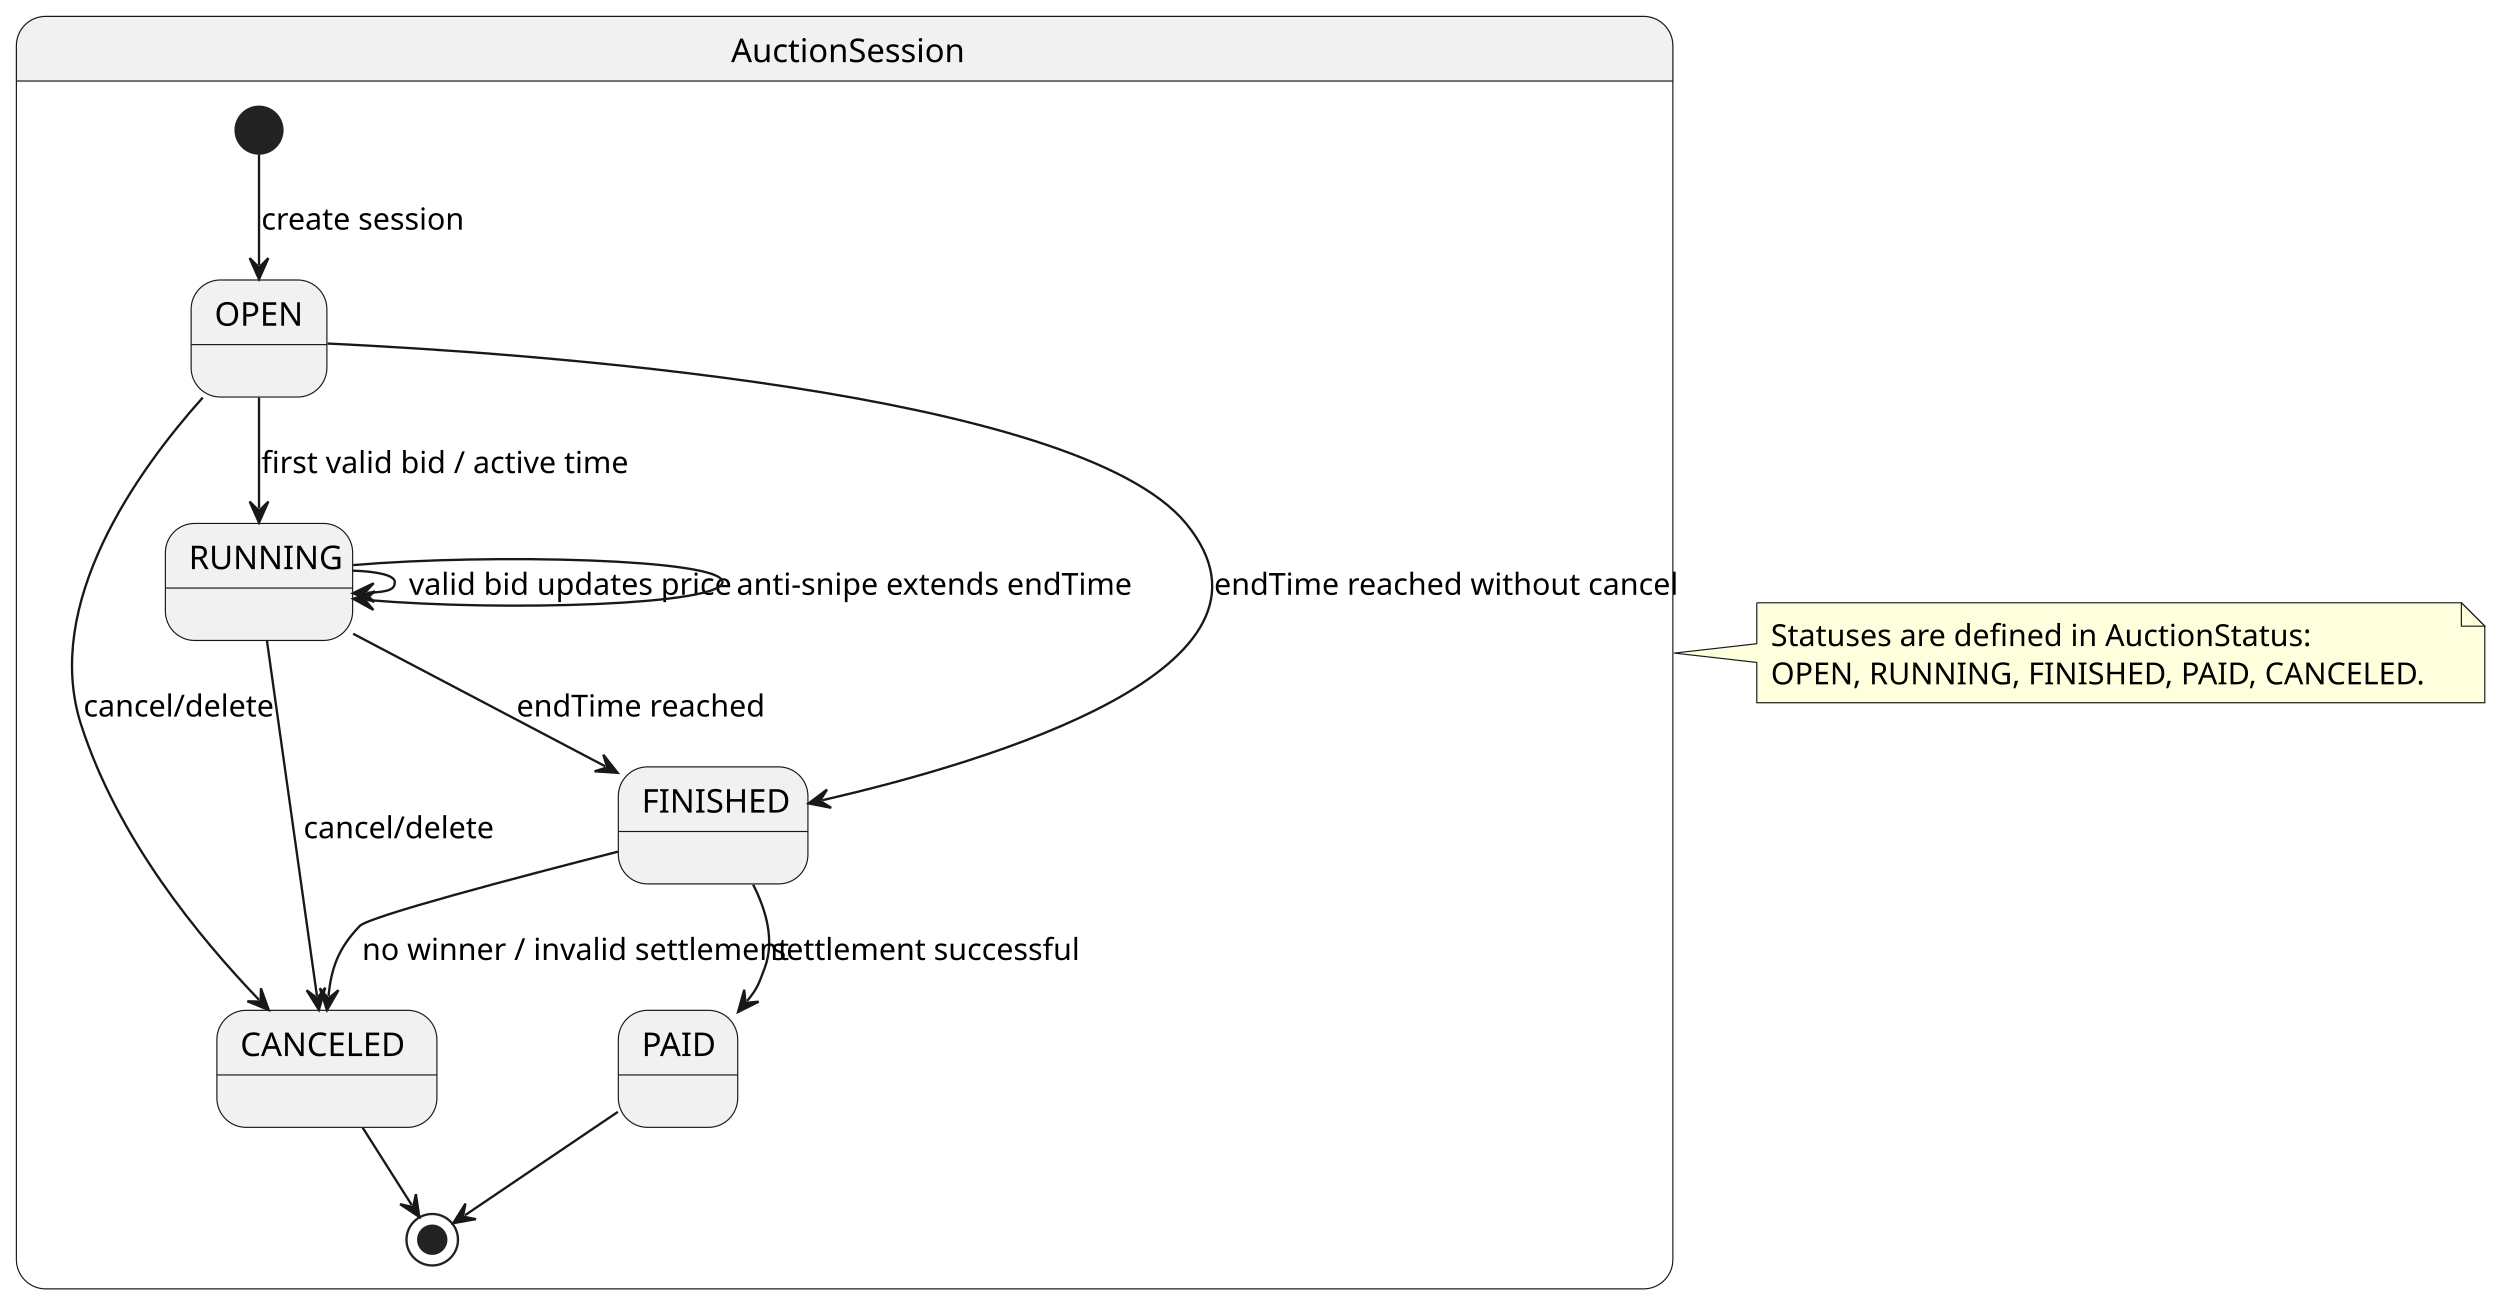
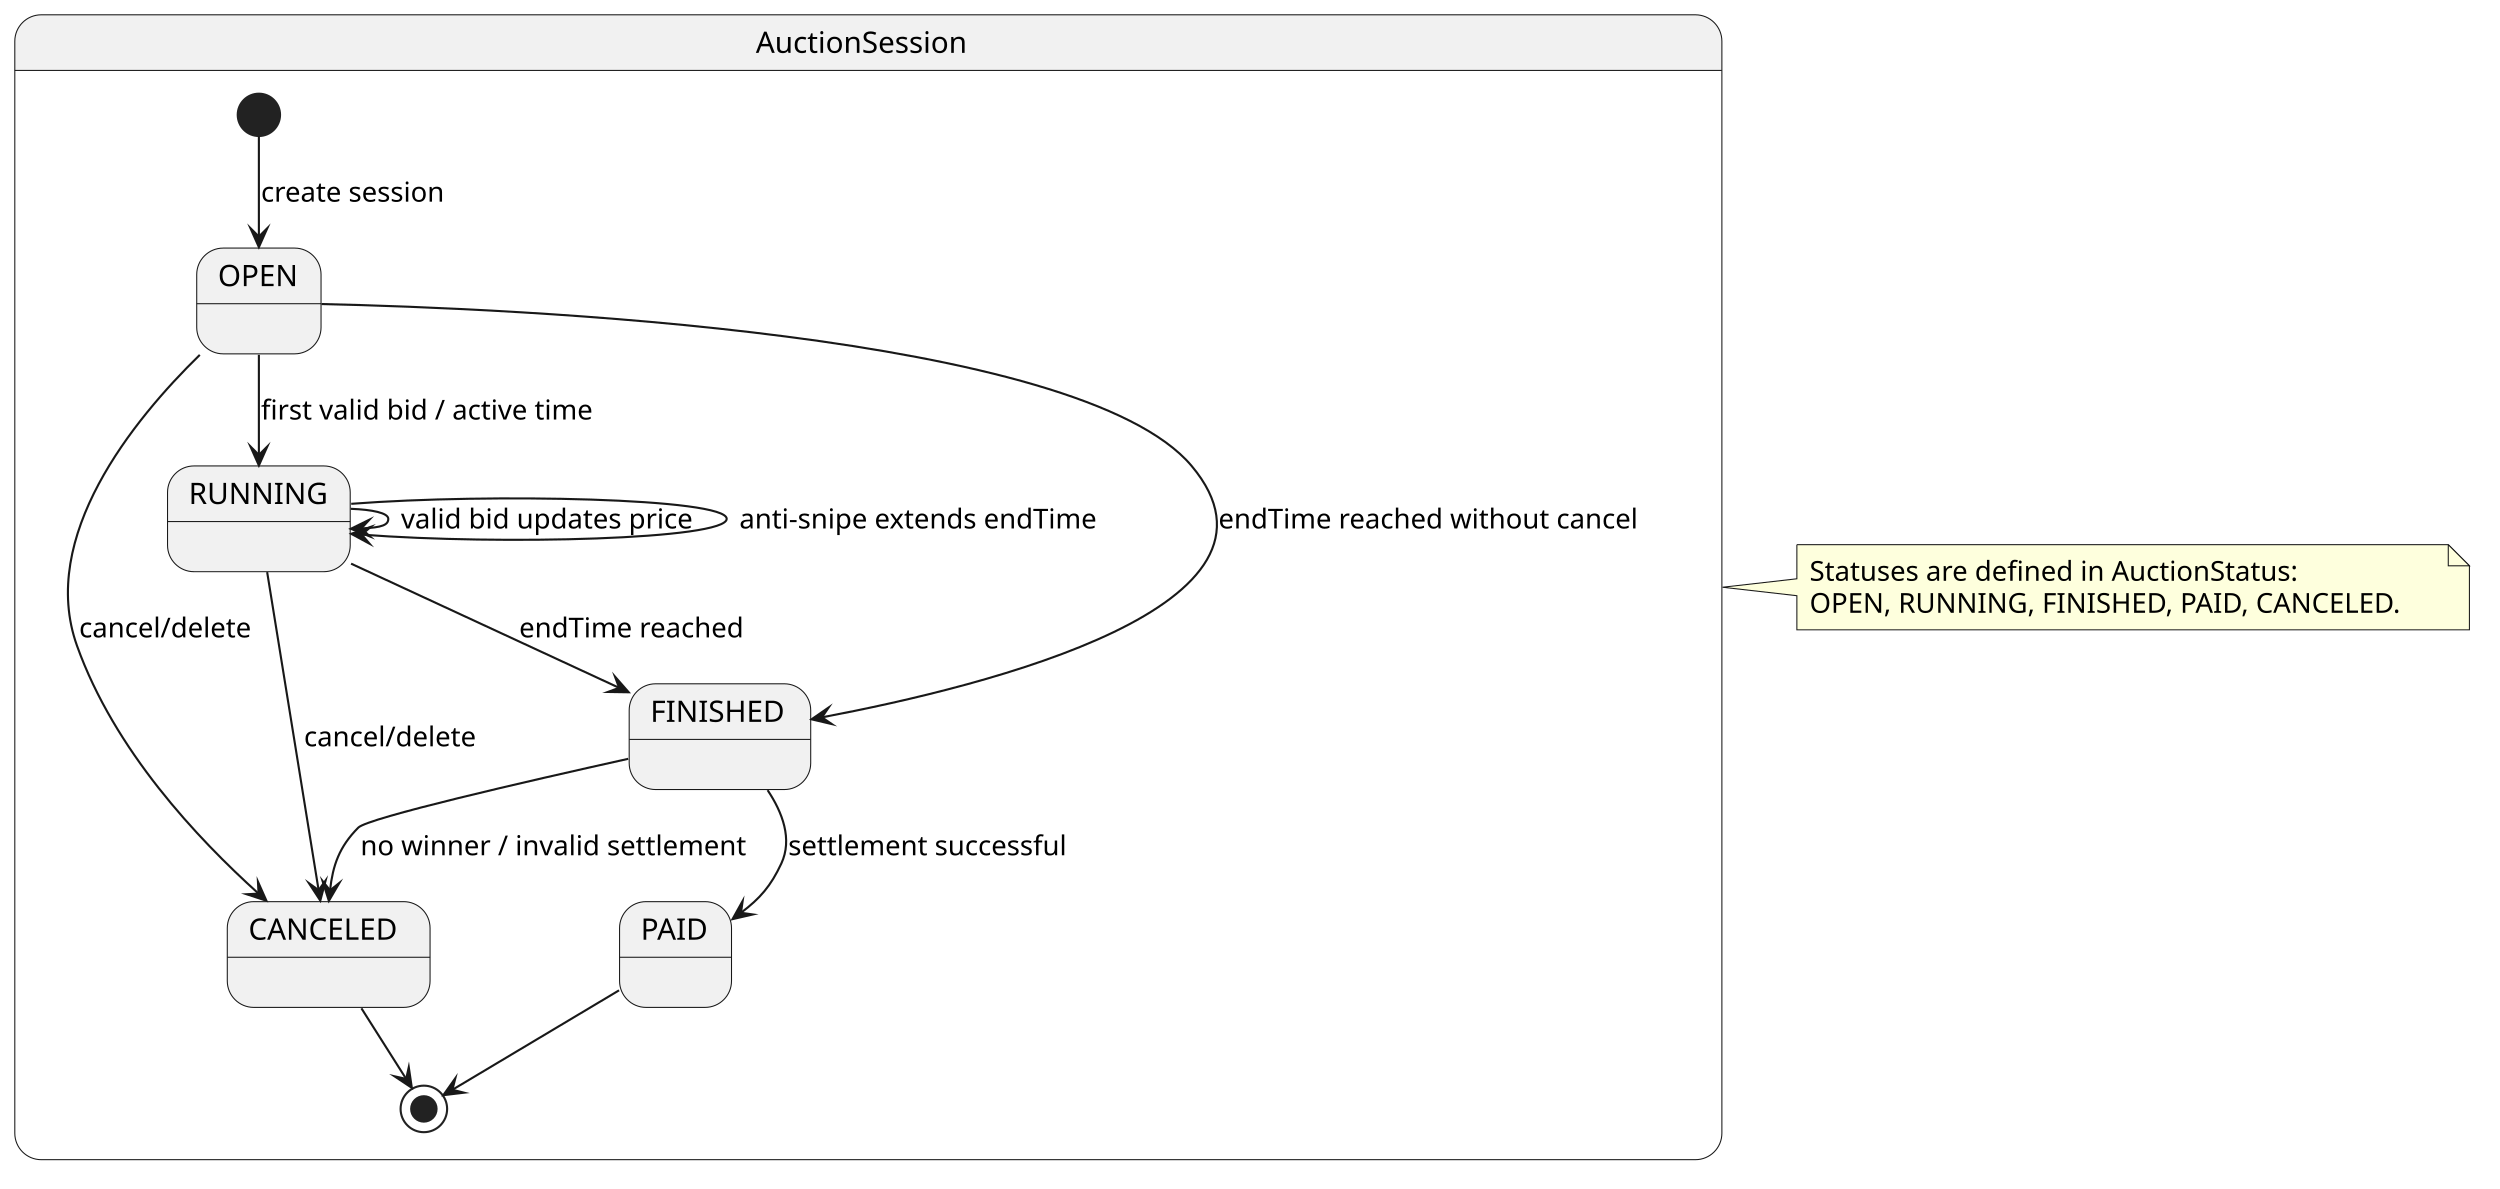
- <svg xmlns="http://www.w3.org/2000/svg" contentStyleType="text/css" height="556px" preserveAspectRatio="none" style="width:1068px;height:556px;background:#FFFFFF;" version="1.1" viewBox="0 0 1068 556" width="1068px" zoomAndPan="magnify">
+ <svg xmlns="http://www.w3.org/2000/svg" contentStyleType="text/css" data-diagram-type="STATE" height="562px" preserveAspectRatio="none" style="width:1182px;height:562px;background:#FFFFFF;" version="1.1" viewBox="0 0 1182 562" width="1182px" zoomAndPan="magnify">
  <defs />
  <g>
-     <path d="M19.5,7 L702.15,7 A12.5,12.5 0 0 1 714.65,19.5 L714.65,34.609 L7,34.609 L7,19.5 A12.5,12.5 0 0 1 19.5,7 " fill="#F1F1F1" style="stroke:#F1F1F1;stroke-width:1.0;" />
-     <rect fill="none" height="543.609" rx="12.5" ry="12.5" style="stroke:#181818;stroke-width:0.5;" width="707.65" x="7" y="7" />
-     <line style="stroke:#181818;stroke-width:0.5;" x1="7" x2="714.65" y1="34.609" y2="34.609" />
-     <text fill="#000000" font-family="sans-serif" font-size="14" lengthAdjust="spacing" textLength="97" x="312.325" y="26.533">AuctionSession</text>
-     <ellipse cx="110.65" cy="55.609" fill="#222222" rx="10" ry="10" style="stroke:#222222;stroke-width:1.0;" />
-     <g id="AuctionState.OPEN">
-       <rect fill="#F1F1F1" height="50" rx="12.5" ry="12.5" style="stroke:#181818;stroke-width:0.5;" width="58" x="81.65" y="119.609" />
-       <line style="stroke:#181818;stroke-width:0.5;" x1="81.65" x2="139.65" y1="147.219" y2="147.219" />
-       <text fill="#000000" font-family="sans-serif" font-size="14" lengthAdjust="spacing" textLength="38" x="91.65" y="139.143">OPEN</text>
+     <g class="entity" data-qualified-name="AuctionState" data-source-line="2" id="ent0001">
+       <path d="M19.5,7 L801.607,7 A12.5,12.5 0 0 1 814.107,19.5 L814.107,33.297 L7,33.297 L7,19.5 A12.5,12.5 0 0 1 19.5,7" fill="#F1F1F1" />
+       <rect fill="none" height="541.297" rx="12.5" ry="12.5" style="stroke:#181818;stroke-width:0.5;" width="807.107" x="7" y="7" />
+       <line style="stroke:#181818;stroke-width:0.5;" x1="7" x2="814.107" y1="33.297" y2="33.297" />
+       <text fill="#000000" font-family="sans-serif" font-size="14" lengthAdjust="spacing" textLength="106.381" x="357.363" y="24.995">AuctionSession</text>
+       <g class="start_entity" data-qualified-name="AuctionState..start.AuctionState" data-source-line="3" id="ent0002">
+         <ellipse cx="122.4" cy="54.297" fill="#222222" rx="10" ry="10" style="stroke:#222222;stroke-width:1;" />
+       </g>
+       <g class="entity" data-qualified-name="AuctionState.OPEN" data-source-line="3" id="ent0003">
+         <rect fill="#F1F1F1" height="50" rx="12.5" ry="12.5" style="stroke:#181818;stroke-width:0.5;" width="58.78" x="93.01" y="117.297" />
+         <line style="stroke:#181818;stroke-width:0.5;" x1="93.01" x2="151.79" y1="143.594" y2="143.594" />
+         <text fill="#000000" font-family="sans-serif" font-size="14" lengthAdjust="spacing" textLength="38.78" x="103.01" y="135.292">OPEN</text>
+       </g>
+       <g class="entity" data-qualified-name="AuctionState.RUNNING" data-source-line="4" id="ent0005">
+         <rect fill="#F1F1F1" height="50" rx="12.5" ry="12.5" style="stroke:#181818;stroke-width:0.5;" width="86.37" x="79.21" y="220.297" />
+         <line style="stroke:#181818;stroke-width:0.5;" x1="79.21" x2="165.58" y1="246.594" y2="246.594" />
+         <text fill="#000000" font-family="sans-serif" font-size="14" lengthAdjust="spacing" textLength="66.37" x="89.21" y="238.292">RUNNING</text>
+       </g>
+       <g class="entity" data-qualified-name="AuctionState.FINISHED" data-source-line="5" id="ent0007">
+         <rect fill="#F1F1F1" height="50" rx="12.5" ry="12.5" style="stroke:#181818;stroke-width:0.5;" width="85.823" x="297.48" y="323.297" />
+         <line style="stroke:#181818;stroke-width:0.5;" x1="297.48" x2="383.303" y1="349.594" y2="349.594" />
+         <text fill="#000000" font-family="sans-serif" font-size="14" lengthAdjust="spacing" textLength="65.823" x="307.48" y="341.292">FINISHED</text>
+       </g>
+       <g class="entity" data-qualified-name="AuctionState.CANCELED" data-source-line="9" id="ent0012">
+         <rect fill="#F1F1F1" height="50" rx="12.5" ry="12.5" style="stroke:#181818;stroke-width:0.5;" width="95.872" x="107.46" y="426.297" />
+         <line style="stroke:#181818;stroke-width:0.5;" x1="107.46" x2="203.332" y1="452.594" y2="452.594" />
+         <text fill="#000000" font-family="sans-serif" font-size="14" lengthAdjust="spacing" textLength="75.872" x="117.46" y="444.292">CANCELED</text>
+       </g>
+       <g class="entity" data-qualified-name="AuctionState.PAID" data-source-line="11" id="ent0015">
+         <rect fill="#F1F1F1" height="50" rx="12.5" ry="12.5" style="stroke:#181818;stroke-width:0.5;" width="52.929" x="292.93" y="426.297" />
+         <line style="stroke:#181818;stroke-width:0.5;" x1="292.93" x2="345.859" y1="452.594" y2="452.594" />
+         <text fill="#000000" font-family="sans-serif" font-size="14" lengthAdjust="spacing" textLength="32.929" x="302.93" y="444.292">PAID</text>
+       </g>
+       <g class="end_entity" data-qualified-name="AuctionState..end.AuctionState" data-source-line="13" id="ent0018">
+         <ellipse cx="200.4" cy="524.297" fill="none" rx="11" ry="11" style="stroke:#222222;stroke-width:1;" />
+         <ellipse cx="200.4" cy="524.297" fill="#222222" rx="6" ry="6" style="stroke:#222222;stroke-width:1;" />
+       </g>
+       <g class="link" data-entity-1="ent0002" data-entity-2="ent0003" data-link-type="dependency" data-source-line="3" id="lnk4">
+         <path d="M122.4,64.497 C122.4,76.897 122.4,94.407 122.4,111.857" fill="none" id="*start*AuctionState-to-OPEN" style="stroke:#181818;stroke-width:1;" />
+         <polygon fill="#181818" points="122.4,116.857,126.4,107.857,122.4,111.857,118.4,107.857,122.4,116.857" style="stroke:#181818;stroke-width:1;stroke-linejoin:miter;stroke-miterlimit:10;" />
+         <text fill="#000000" font-family="sans-serif" font-size="13" lengthAdjust="spacing" textLength="93.806" x="123.4" y="95.364">create session</text>
+       </g>
+       <g class="link" data-entity-1="ent0003" data-entity-2="ent0005" data-link-type="dependency" data-source-line="4" id="lnk6">
+         <path d="M122.4,167.747 C122.4,183.627 122.4,199.237 122.4,215.077" fill="none" id="OPEN-to-RUNNING" style="stroke:#181818;stroke-width:1;" />
+         <polygon fill="#181818" points="122.4,220.077,126.4,211.077,122.4,215.077,118.4,211.077,122.4,220.077" style="stroke:#181818;stroke-width:1;stroke-linejoin:miter;stroke-miterlimit:10;" />
+         <text fill="#000000" font-family="sans-serif" font-size="13" lengthAdjust="spacing" textLength="170.581" x="123.4" y="198.364">first valid bid / active time</text>
+       </g>
+       <g class="link" data-entity-1="ent0003" data-entity-2="ent0007" data-link-type="dependency" data-source-line="5" id="lnk8">
+         <path d="M151.98,143.747 C242.11,145.787 510.33,157.157 563.4,220.297 C618.87,286.297 467.993,324.148 388.613,339.158" fill="none" id="OPEN-to-FINISHED" style="stroke:#181818;stroke-width:1;" />
+         <polygon fill="#181818" points="383.7,340.087,393.286,342.345,388.613,339.158,391.8,334.484,383.7,340.087" style="stroke:#181818;stroke-width:1;stroke-linejoin:miter;stroke-miterlimit:10;" />
+         <text fill="#000000" font-family="sans-serif" font-size="13" lengthAdjust="spacing" textLength="213.027" x="576.08" y="249.864">endTime reached without cancel</text>
+       </g>
+       <g class="link" data-entity-1="ent0005" data-entity-2="ent0005" data-link-type="dependency" data-source-line="6" id="lnk9">
+         <path d="M165.84,240.567 C176.05,240.957 183.58,242.527 183.58,245.297 C183.58,248.067 181.046,249.446 170.836,249.836" fill="none" id="RUNNING-to-RUNNING" style="stroke:#181818;stroke-width:1;" />
+         <polygon fill="#181818" points="165.84,250.027,174.986,253.68,170.836,249.836,174.681,245.686,165.84,250.027" style="stroke:#181818;stroke-width:1;stroke-linejoin:miter;stroke-miterlimit:10;" />
+         <text fill="#000000" font-family="sans-serif" font-size="13" lengthAdjust="spacing" textLength="148.58" x="189.58" y="249.864">valid bid updates price</text>
+       </g>
+       <g class="link" data-entity-1="ent0005" data-entity-2="ent0005" data-link-type="dependency" data-source-line="7" id="lnk10">
+         <path d="M166.05,238.207 C231.72,233.177 343.58,235.537 343.58,245.297 C343.58,255.057 236.705,257.799 171.035,252.769" fill="none" id="RUNNING-to-RUNNING-1" style="stroke:#181818;stroke-width:1;" />
+         <polygon fill="#181818" points="166.05,252.387,174.718,257.062,171.035,252.769,175.329,249.086,166.05,252.387" style="stroke:#181818;stroke-width:1;stroke-linejoin:miter;stroke-miterlimit:10;" />
+         <text fill="#000000" font-family="sans-serif" font-size="13" lengthAdjust="spacing" textLength="181.499" x="349.58" y="249.864">anti-snipe extends endTime</text>
+       </g>
+       <g class="link" data-entity-1="ent0005" data-entity-2="ent0007" data-link-type="dependency" data-source-line="8" id="lnk11">
+         <path d="M165.99,266.497 C204.13,284.167 254.703,307.595 292.713,325.205" fill="none" id="RUNNING-to-FINISHED" style="stroke:#181818;stroke-width:1;" />
+         <polygon fill="#181818" points="297.25,327.307,290.765,319.894,292.713,325.205,287.402,327.153,297.25,327.307" style="stroke:#181818;stroke-width:1;stroke-linejoin:miter;stroke-miterlimit:10;" />
+         <text fill="#000000" font-family="sans-serif" font-size="13" lengthAdjust="spacing" textLength="113.782" x="245.45" y="301.364">endTime reached</text>
+       </g>
+       <g class="link" data-entity-1="ent0003" data-entity-2="ent0012" data-link-type="dependency" data-source-line="9" id="lnk13">
+         <path d="M94.46,167.787 C62.85,198.647 18,253.877 36.4,305.297 C54.11,354.817 93.129,396.216 122.249,422.506" fill="none" id="OPEN-to-CANCELED" style="stroke:#181818;stroke-width:1;" />
+         <polygon fill="#181818" points="125.96,425.857,121.96,416.857,122.249,422.506,116.599,422.795,125.96,425.857" style="stroke:#181818;stroke-width:1;stroke-linejoin:miter;stroke-miterlimit:10;" />
+         <text fill="#000000" font-family="sans-serif" font-size="13" lengthAdjust="spacing" textLength="87.445" x="37.4" y="301.364">cancel/delete</text>
+       </g>
+       <g class="link" data-entity-1="ent0005" data-entity-2="ent0012" data-link-type="dependency" data-source-line="10" id="lnk14">
+         <path d="M126.31,270.497 C132.65,309.657 144.271,381.531 150.641,420.871" fill="none" id="RUNNING-to-CANCELED" style="stroke:#181818;stroke-width:1;" />
+         <polygon fill="#181818" points="151.44,425.807,153.95,416.283,150.641,420.871,146.053,417.562,151.44,425.807" style="stroke:#181818;stroke-width:1;stroke-linejoin:miter;stroke-miterlimit:10;" />
+         <text fill="#000000" font-family="sans-serif" font-size="13" lengthAdjust="spacing" textLength="87.445" x="143.72" y="352.864">cancel/delete</text>
+       </g>
+       <g class="link" data-entity-1="ent0007" data-entity-2="ent0015" data-link-type="dependency" data-source-line="11" id="lnk16">
+         <path d="M362.92,373.587 C370.01,384.197 374.75,396.817 369.4,408.297 C364.46,418.877 359.406,424.742 350.336,431.562" fill="none" id="FINISHED-to-PAID" style="stroke:#181818;stroke-width:1;" />
+         <polygon fill="#181818" points="346.34,434.567,355.937,432.355,350.336,431.562,351.129,425.961,346.34,434.567" style="stroke:#181818;stroke-width:1;stroke-linejoin:miter;stroke-miterlimit:10;" />
+         <text fill="#000000" font-family="sans-serif" font-size="13" lengthAdjust="spacing" textLength="141.984" x="372.68" y="404.364">settlement successful</text>
+       </g>
+       <g class="link" data-entity-1="ent0007" data-entity-2="ent0012" data-link-type="dependency" data-source-line="12" id="lnk17">
+         <path d="M297.02,358.767 C247.88,369.677 173.97,386.687 169.4,391.297 C160.42,400.337 157.361,409.047 156.041,420.957" fill="none" id="FINISHED-to-CANCELED" style="stroke:#181818;stroke-width:1;" />
+         <polygon fill="#181818" points="155.49,425.927,160.457,417.422,156.041,420.957,152.506,416.541,155.49,425.927" style="stroke:#181818;stroke-width:1;stroke-linejoin:miter;stroke-miterlimit:10;" />
+         <text fill="#000000" font-family="sans-serif" font-size="13" lengthAdjust="spacing" textLength="194.727" x="170.4" y="404.364">no winner / invalid settlement</text>
+       </g>
+       <g class="link" data-entity-1="ent0015" data-entity-2="ent0018" data-link-type="dependency" data-source-line="13" id="lnk19">
+         <path d="M292.69,468.227 C266.24,484.017 231.504,504.735 213.904,515.235" fill="none" id="PAID-to-*end*AuctionState" style="stroke:#181818;stroke-width:1;" />
+         <polygon fill="#181818" points="209.61,517.797,219.388,516.621,213.904,515.235,215.29,509.751,209.61,517.797" style="stroke:#181818;stroke-width:1;stroke-linejoin:miter;stroke-miterlimit:10;" />
+       </g>
+       <g class="link" data-entity-1="ent0012" data-entity-2="ent0018" data-link-type="dependency" data-source-line="14" id="lnk20">
+         <path d="M170.88,476.727 C179.12,489.727 186.073,500.704 192.033,510.104" fill="none" id="CANCELED-to-*end*AuctionState" style="stroke:#181818;stroke-width:1;" />
+         <polygon fill="#181818" points="194.71,514.327,193.269,504.584,192.033,510.104,186.512,508.868,194.71,514.327" style="stroke:#181818;stroke-width:1;stroke-linejoin:miter;stroke-miterlimit:10;" />
+       </g>
    </g>
-     <g id="AuctionState.RUNNING">
-       <rect fill="#F1F1F1" height="50" rx="12.5" ry="12.5" style="stroke:#181818;stroke-width:0.5;" width="80" x="70.65" y="223.609" />
-       <line style="stroke:#181818;stroke-width:0.5;" x1="70.65" x2="150.65" y1="251.219" y2="251.219" />
-       <text fill="#000000" font-family="sans-serif" font-size="14" lengthAdjust="spacing" textLength="60" x="80.65" y="243.143">RUNNING</text>
-     </g>
-     <g id="AuctionState.FINISHED">
-       <rect fill="#F1F1F1" height="50" rx="12.5" ry="12.5" style="stroke:#181818;stroke-width:0.5;" width="81" x="264.15" y="327.609" />
-       <line style="stroke:#181818;stroke-width:0.5;" x1="264.15" x2="345.15" y1="355.219" y2="355.219" />
-       <text fill="#000000" font-family="sans-serif" font-size="14" lengthAdjust="spacing" textLength="61" x="274.15" y="347.143">FINISHED</text>
-     </g>
-     <g id="AuctionState.CANCELED">
-       <rect fill="#F1F1F1" height="50" rx="12.5" ry="12.5" style="stroke:#181818;stroke-width:0.5;" width="94" x="92.65" y="431.609" />
-       <line style="stroke:#181818;stroke-width:0.5;" x1="92.65" x2="186.65" y1="459.219" y2="459.219" />
-       <text fill="#000000" font-family="sans-serif" font-size="14" lengthAdjust="spacing" textLength="74" x="102.65" y="451.143">CANCELED</text>
-     </g>
-     <g id="AuctionState.PAID">
-       <rect fill="#F1F1F1" height="50" rx="12.5" ry="12.5" style="stroke:#181818;stroke-width:0.5;" width="51" x="264.15" y="431.609" />
-       <line style="stroke:#181818;stroke-width:0.5;" x1="264.15" x2="315.15" y1="459.219" y2="459.219" />
-       <text fill="#000000" font-family="sans-serif" font-size="14" lengthAdjust="spacing" textLength="31" x="274.15" y="451.143">PAID</text>
-     </g>
-     <ellipse cx="184.65" cy="529.609" fill="none" rx="11" ry="11" style="stroke:#222222;stroke-width:1.0;" />
-     <ellipse cx="184.65" cy="529.609" fill="#222222" rx="6" ry="6" style="stroke:#222222;stroke-width:1.0;" />
-     <g id="link_*start*AuctionState_OPEN">
-       <path d="M110.65,65.919 C110.65,78.549 110.65,95.549 110.65,113.259 " fill="none" id="*start*AuctionState-to-OPEN" style="stroke:#181818;stroke-width:1.0;" />
-       <polygon fill="#181818" points="110.65,119.259,114.65,110.259,110.65,114.259,106.65,110.259,110.65,119.259" style="stroke:#181818;stroke-width:1.0;" />
-       <text fill="#000000" font-family="sans-serif" font-size="13" lengthAdjust="spacing" textLength="85" x="111.65" y="98.105">create session</text>
-     </g>
-     <g id="link_OPEN_RUNNING">
-       <path d="M110.65,169.779 C110.65,185.919 110.65,201.079 110.65,217.259 " fill="none" id="OPEN-to-RUNNING" style="stroke:#181818;stroke-width:1.0;" />
-       <polygon fill="#181818" points="110.65,223.259,114.65,214.259,110.65,218.259,106.65,214.259,110.65,223.259" style="stroke:#181818;stroke-width:1.0;" />
-       <text fill="#000000" font-family="sans-serif" font-size="13" lengthAdjust="spacing" textLength="145" x="111.65" y="202.105">first valid bid / active time</text>
-     </g>
-     <g id="link_OPEN_FINISHED">
-       <path d="M139.88,146.759 C223.38,150.699 459.92,166.779 506.65,223.609 C557.34,285.259 423.817,325.152 351.267,341.872 " fill="none" id="OPEN-to-FINISHED" style="stroke:#181818;stroke-width:1.0;" />
-       <polygon fill="#181818" points="345.42,343.219,355.088,345.096,350.292,342.096,353.292,337.3,345.42,343.219" style="stroke:#181818;stroke-width:1.0;" />
-       <text fill="#000000" font-family="sans-serif" font-size="13" lengthAdjust="spacing" textLength="186" x="518.65" y="254.105">endTime reached without cancel</text>
-     </g>
-     <g id="link_RUNNING_RUNNING">
-       <path d="M150.77,243.789 C160.98,244.109 168.65,245.719 168.65,248.609 C168.65,251.499 166.977,252.921 156.767,253.241 " fill="none" id="RUNNING-to-RUNNING" style="stroke:#181818;stroke-width:1.0;" />
-       <polygon fill="#181818" points="150.77,253.429,159.891,257.146,155.768,253.273,159.64,249.149,150.77,253.429" style="stroke:#181818;stroke-width:1.0;" />
-       <text fill="#000000" font-family="sans-serif" font-size="13" lengthAdjust="spacing" textLength="128" x="174.65" y="254.105">valid bid updates price</text>
-     </g>
-     <g id="link_RUNNING_RUNNING">
-       <path d="M150.89,241.409 C210,236.379 308.65,238.779 308.65,248.609 C308.65,258.439 215.978,261.348 156.868,256.318 " fill="none" id="RUNNING-to-RUNNING-1" style="stroke:#181818;stroke-width:1.0;" />
-       <polygon fill="#181818" points="150.89,255.809,159.518,260.558,155.872,256.233,160.197,252.587,150.89,255.809" style="stroke:#181818;stroke-width:1.0;" />
-       <text fill="#000000" font-family="sans-serif" font-size="13" lengthAdjust="spacing" textLength="159" x="314.65" y="254.105">anti-snipe extends endTime</text>
-     </g>
-     <g id="link_RUNNING_FINISHED">
-       <path d="M150.85,270.739 C183.92,288.129 225.279,309.877 258.529,327.357 " fill="none" id="RUNNING-to-FINISHED" style="stroke:#181818;stroke-width:1.0;" />
-       <polygon fill="#181818" points="263.84,330.149,257.735,322.421,259.414,327.823,254.012,329.502,263.84,330.149" style="stroke:#181818;stroke-width:1.0;" />
-       <text fill="#000000" font-family="sans-serif" font-size="13" lengthAdjust="spacing" textLength="99" x="220.65" y="306.104">endTime reached</text>
-     </g>
-     <g id="link_OPEN_CANCELED">
-       <path d="M86.61,169.849 C58.56,201.209 18,257.939 34.65,309.609 C50.35,358.349 84.881,400.225 110.651,427.145 " fill="none" id="OPEN-to-CANCELED" style="stroke:#181818;stroke-width:1.0;" />
-       <polygon fill="#181818" points="114.8,431.479,111.466,422.212,111.343,427.868,105.687,427.744,114.8,431.479" style="stroke:#181818;stroke-width:1.0;" />
-       <text fill="#000000" font-family="sans-serif" font-size="13" lengthAdjust="spacing" textLength="77" x="35.65" y="306.104">cancel/delete</text>
-     </g>
-     <g id="link_RUNNING_CANCELED">
-       <path d="M114.03,273.639 C119.6,313.229 129.813,385.768 135.403,425.468 " fill="none" id="RUNNING-to-CANCELED" style="stroke:#181818;stroke-width:1.0;" />
-       <polygon fill="#181818" points="136.24,431.409,138.946,421.94,135.543,426.458,131.024,423.055,136.24,431.409" style="stroke:#181818;stroke-width:1.0;" />
-       <text fill="#000000" font-family="sans-serif" font-size="13" lengthAdjust="spacing" textLength="77" x="129.65" y="358.104">cancel/delete</text>
-     </g>
-     <g id="link_FINISHED_PAID">
-       <path d="M321.72,377.879 C327.31,388.819 331.08,401.879 326.65,413.609 C324.11,420.339 323.751,422.045 319.121,427.675 " fill="none" id="FINISHED-to-PAID" style="stroke:#181818;stroke-width:1.0;" />
-       <polygon fill="#181818" points="315.31,432.309,324.116,427.899,318.486,428.447,317.937,422.817,315.31,432.309" style="stroke:#181818;stroke-width:1.0;" />
-       <text fill="#000000" font-family="sans-serif" font-size="13" lengthAdjust="spacing" textLength="127" x="329.65" y="410.104">settlement successful</text>
-     </g>
-     <g id="link_FINISHED_CANCELED">
-       <path d="M264.01,363.819 C220.64,374.889 157.58,391.509 153.65,395.609 C144.54,405.109 141.581,413.362 140.311,425.572 " fill="none" id="FINISHED-to-CANCELED" style="stroke:#181818;stroke-width:1.0;" />
-       <polygon fill="#181818" points="139.69,431.539,144.6,423.002,140.207,426.566,136.643,422.174,139.69,431.539" style="stroke:#181818;stroke-width:1.0;" />
-       <text fill="#000000" font-family="sans-serif" font-size="13" lengthAdjust="spacing" textLength="167" x="154.65" y="410.104">no winner / invalid settlement</text>
-     </g>
-     <g id="link_PAID_*end*AuctionState">
-       <path d="M263.96,474.979 C241.13,490.409 214.029,508.737 198.599,519.177 " fill="none" id="PAID-to-*end*AuctionState" style="stroke:#181818;stroke-width:1.0;" />
-       <polygon fill="#181818" points="193.63,522.539,203.326,520.809,197.771,519.737,198.843,514.183,193.63,522.539" style="stroke:#181818;stroke-width:1.0;" />
-     </g>
-     <g id="link_CANCELED_*end*AuctionState">
-       <path d="M154.88,481.649 C163.25,494.839 169.897,505.342 175.907,514.822 " fill="none" id="CANCELED-to-*end*AuctionState" style="stroke:#181818;stroke-width:1.0;" />
-       <polygon fill="#181818" points="179.12,519.889,177.679,510.146,176.443,515.667,170.923,514.43,179.12,519.889" style="stroke:#181818;stroke-width:1.0;" />
-     </g>
-     <g id="elem_GMN22">
-       <path d="M750.5,257.5 L750.5,275 L715.2,279 L750.5,283 L750.5,300.203 A0,0 0 0 0 750.5,300.203 L1061.5,300.203 A0,0 0 0 0 1061.5,300.203 L1061.5,267.5 L1051.5,257.5 L750.5,257.5 A0,0 0 0 0 750.5,257.5 " fill="#FEFFDD" style="stroke:#181818;stroke-width:0.5;" />
-       <path d="M1051.5,257.5 L1051.5,267.5 L1061.5,267.5 L1051.5,257.5 " fill="#FEFFDD" style="stroke:#181818;stroke-width:0.5;" />
-       <text fill="#000000" font-family="sans-serif" font-size="13" lengthAdjust="spacing" textLength="223" x="756.5" y="275.995">Statuses are defined in AuctionStatus:</text>
-       <text fill="#000000" font-family="sans-serif" font-size="13" lengthAdjust="spacing" textLength="290" x="756.5" y="292.347">OPEN, RUNNING, FINISHED, PAID, CANCELED.</text>
+     <g class="entity" data-qualified-name="GMN21" data-source-line="18" id="ent0022">
+       <path d="M849.56,257.52 L849.56,273.65 L814.38,277.65 L849.56,281.65 L849.56,297.786 A0,0 0 0 0 849.56,297.786 L1167.541,297.786 A0,0 0 0 0 1167.541,297.786 L1167.541,267.52 L1157.541,257.52 L849.56,257.52 A0,0 0 0 0 849.56,257.52" fill="#FEFFDD" style="stroke:#181818;stroke-width:0.5;" />
+       <path d="M1157.541,257.52 L1157.541,267.52 L1167.541,267.52 L1157.541,257.52" fill="#FEFFDD" style="stroke:#181818;stroke-width:0.5;" />
+       <text fill="#000000" font-family="sans-serif" font-size="13" lengthAdjust="spacing" textLength="249.799" x="855.56" y="274.587">Statuses are defined in AuctionStatus:</text>
+       <text fill="#000000" font-family="sans-serif" font-size="13" lengthAdjust="spacing" textLength="296.981" x="855.56" y="289.72">OPEN, RUNNING, FINISHED, PAID, CANCELED.</text>
    </g>
  </g>
</svg>
